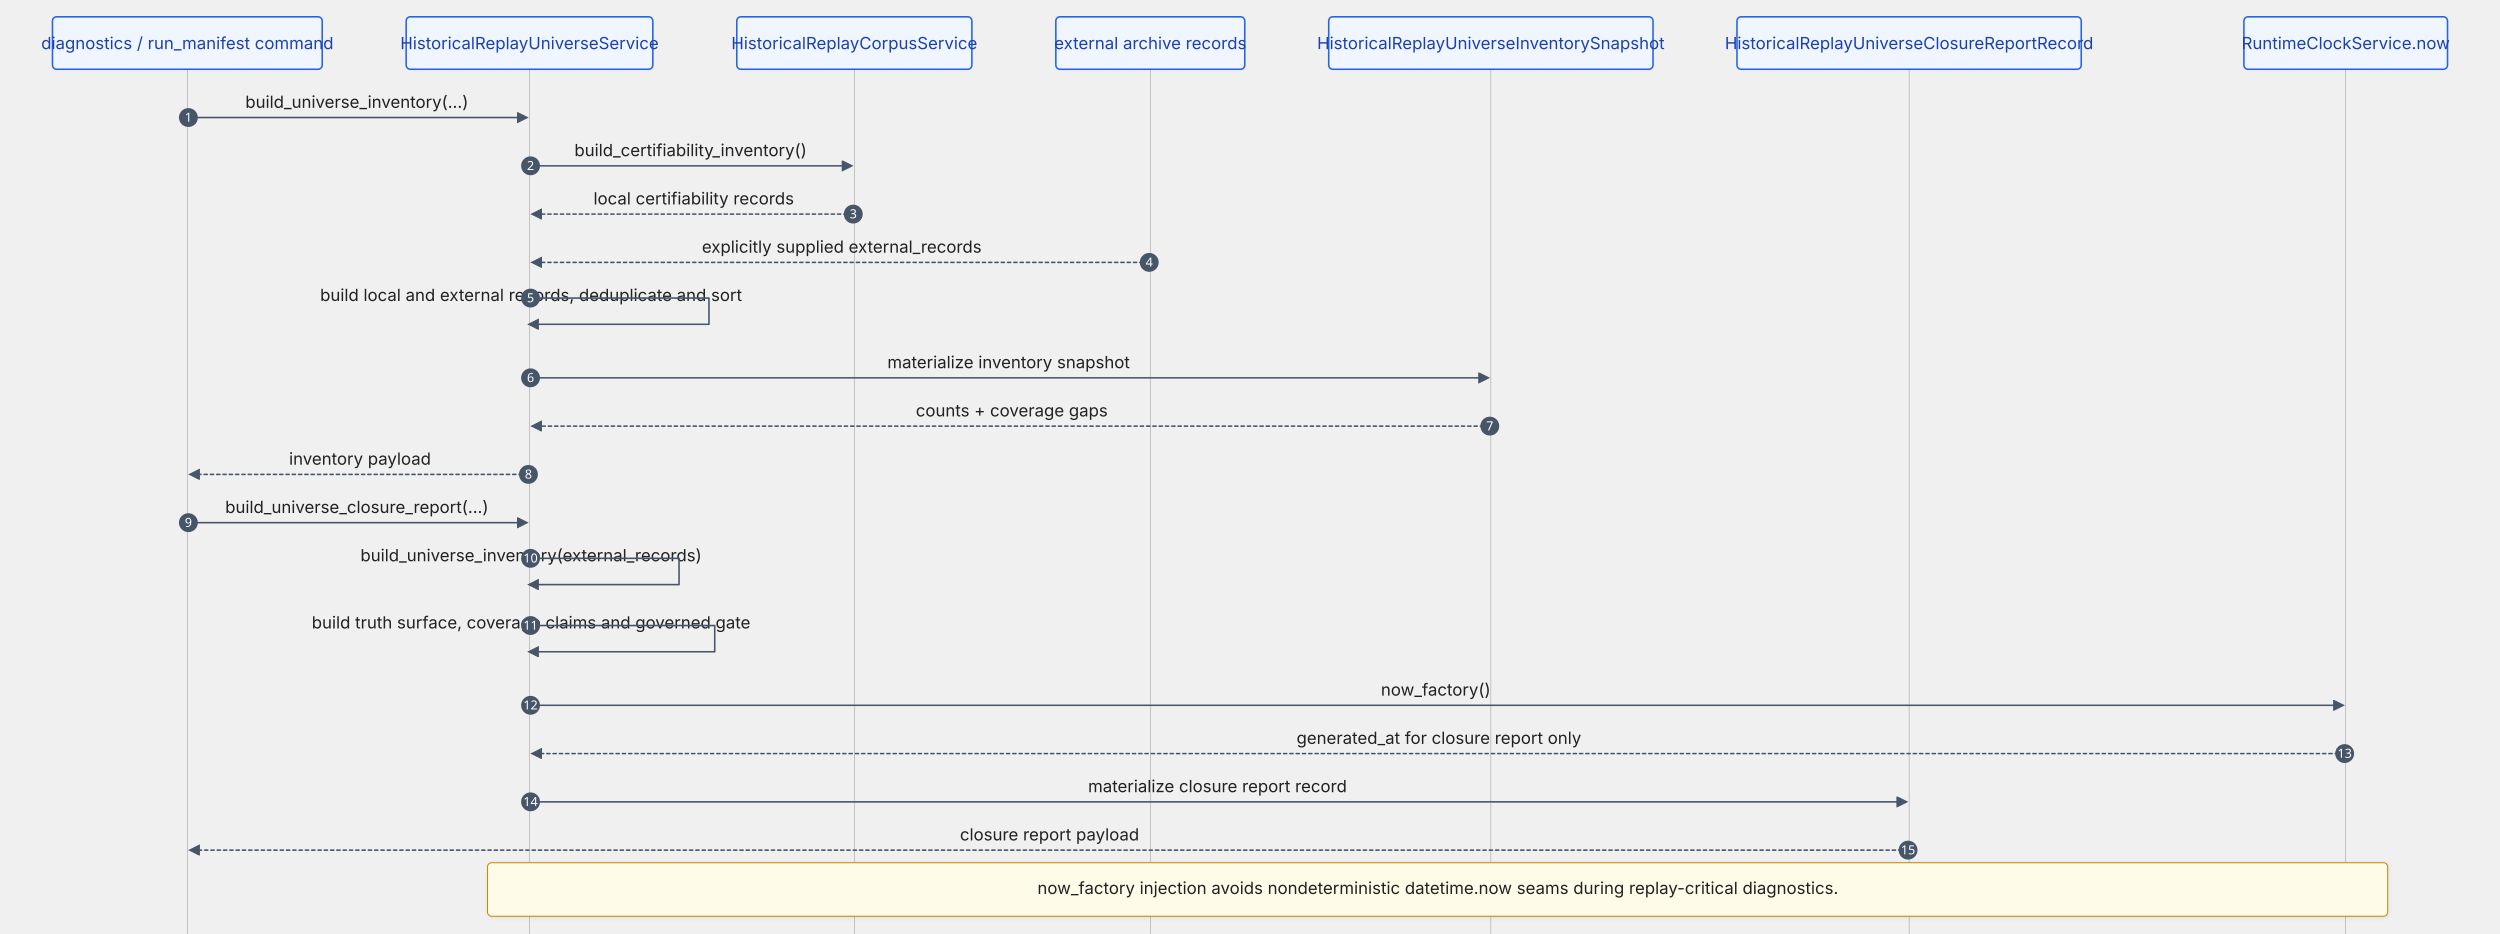
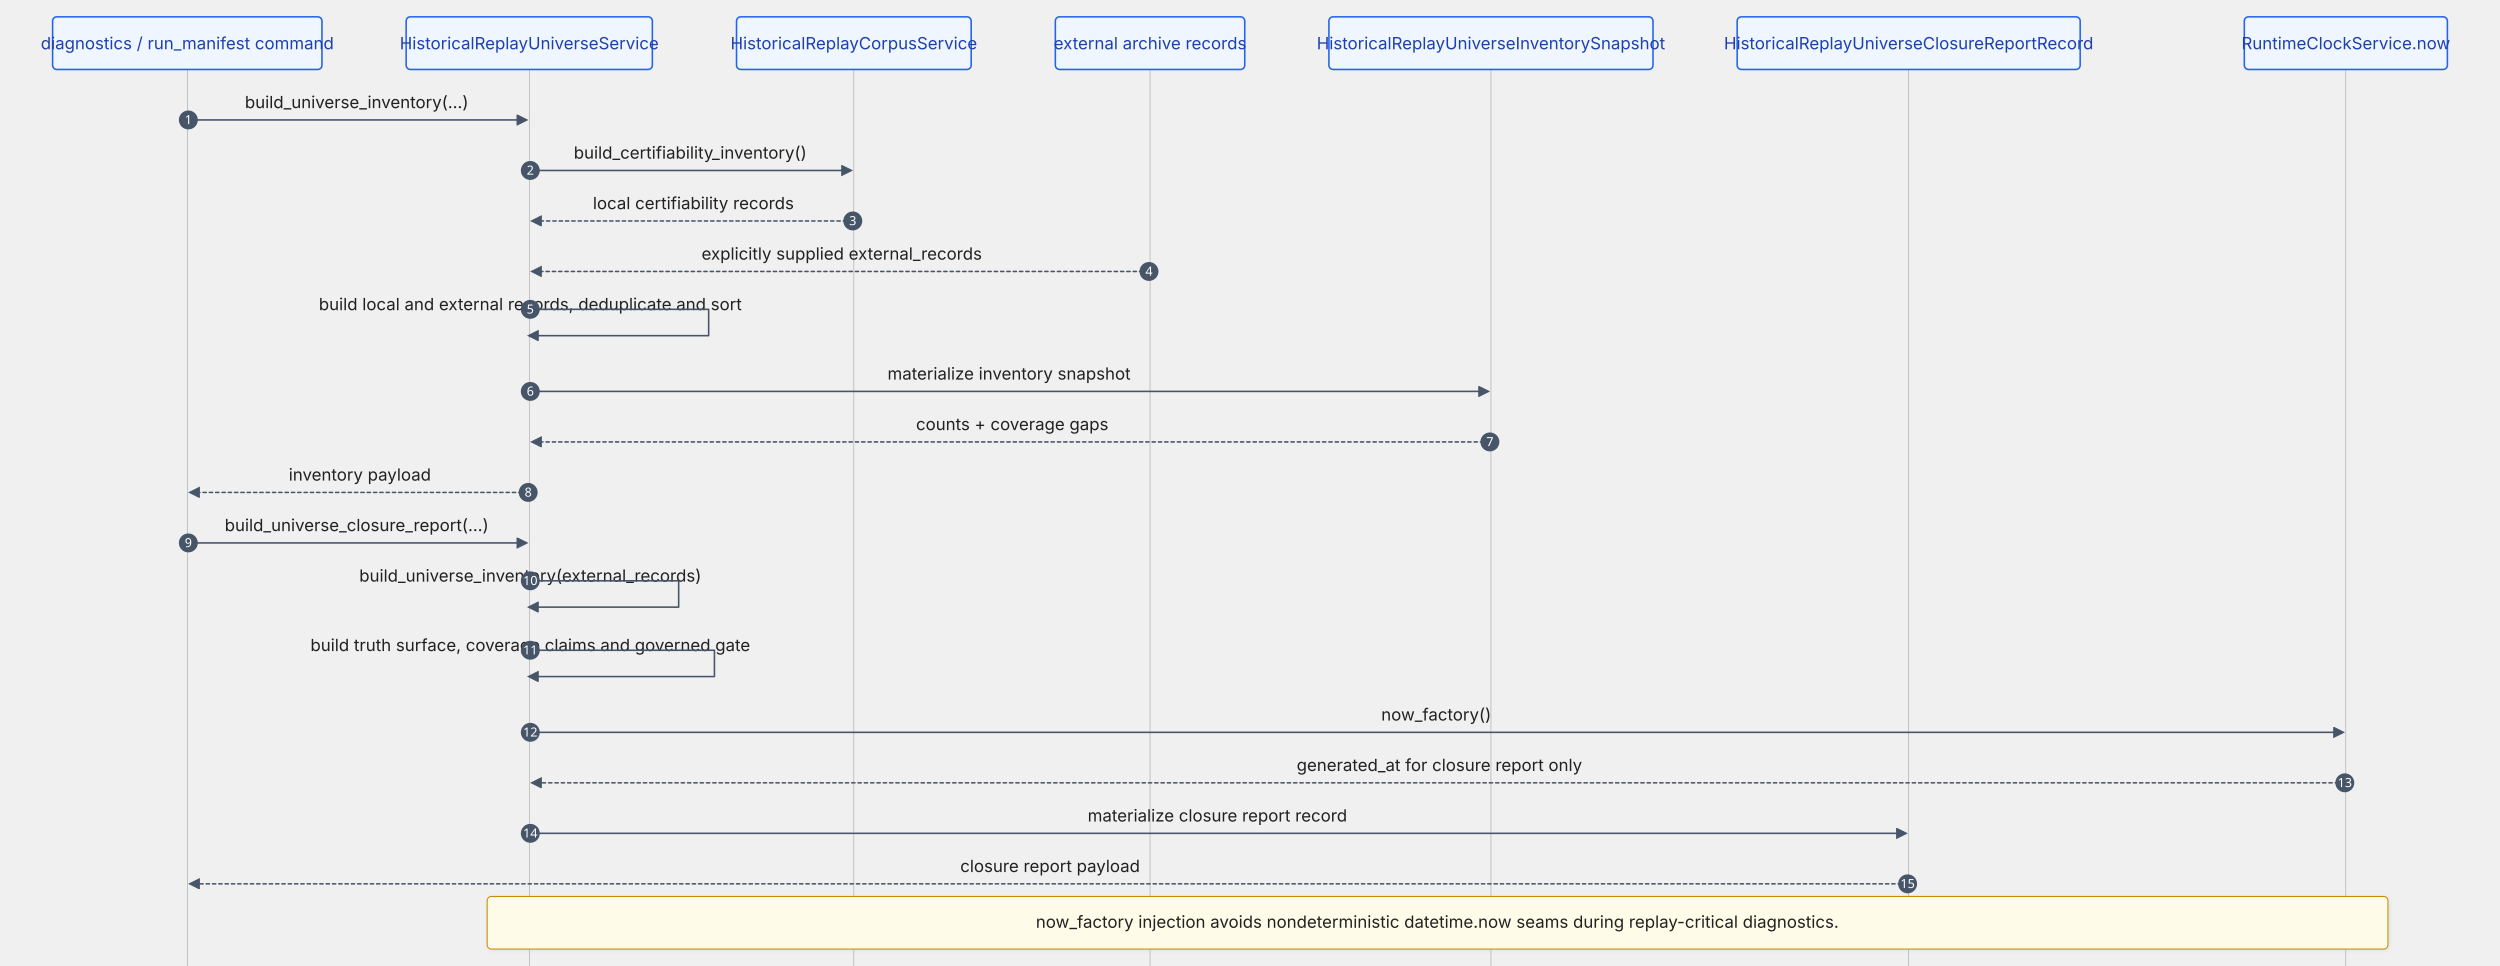
- <svg xmlns="http://www.w3.org/2000/svg" id="my-svg" width="100%" aria-roledescription="sequence" style="max-width:2382px;background-color:white" viewBox="-50 -16 2382 889">
-   <path id="actor6" stroke="#999" stroke-width=".5" d="M2185 5v1995" class="200" />
+ <svg xmlns="http://www.w3.org/2000/svg" id="my-svg" width="100%" aria-roledescription="sequence" style="max-width:2376px;background-color:white" viewBox="-50 -16 2376 918">
+   <path id="actor6" stroke="#999" stroke-width=".5" d="M2179.5 5v1995" class="200" />
  <g id="root-6">
-     <rect width="194" height="50" x="2088" fill="#eaeaea" stroke="#666" class="actor" rx="3" ry="3" />
-     <text x="2185" y="25" alignment-baseline="central" class="actor" dominant-baseline="central" style="text-anchor:middle;font-size:16px;font-weight:400">
-       <tspan x="2185" dy="0">RuntimeClockService.now</tspan>
+     <rect width="193" height="50" x="2083" fill="#eaeaea" stroke="#666" class="actor" rx="3" ry="3" />
+     <text x="2179.5" y="25" alignment-baseline="central" class="actor" dominant-baseline="central" style="text-anchor:middle;font-size:16px;font-weight:400">
+       <tspan x="2179.5" dy="0">RuntimeClockService.now</tspan>
    </text>
  </g>
-   <path id="actor5" stroke="#999" stroke-width=".5" d="M1769 5v1995" class="200" />
+   <path id="actor5" stroke="#999" stroke-width=".5" d="M1764 5v1995" class="200" />
  <g id="root-5">
-     <rect width="328" height="50" x="1605" fill="#eaeaea" stroke="#666" class="actor" rx="3" ry="3" />
-     <text x="1769" y="25" alignment-baseline="central" class="actor" dominant-baseline="central" style="text-anchor:middle;font-size:16px;font-weight:400">
-       <tspan x="1769" dy="0">HistoricalReplayUniverseClosureReportRecord</tspan>
+     <rect width="326" height="50" x="1601" fill="#eaeaea" stroke="#666" class="actor" rx="3" ry="3" />
+     <text x="1764" y="25" alignment-baseline="central" class="actor" dominant-baseline="central" style="text-anchor:middle;font-size:16px;font-weight:400">
+       <tspan x="1764" dy="0">HistoricalReplayUniverseClosureReportRecord</tspan>
    </text>
  </g>
-   <path id="actor4" stroke="#999" stroke-width=".5" d="M1370.5 5v1995" class="200" />
+   <path id="actor4" stroke="#999" stroke-width=".5" d="M1367 5v1995" class="200" />
  <g id="root-4">
-     <rect width="309" height="50" x="1216" fill="#eaeaea" stroke="#666" class="actor" rx="3" ry="3" />
-     <text x="1370.5" y="25" alignment-baseline="central" class="actor" dominant-baseline="central" style="text-anchor:middle;font-size:16px;font-weight:400">
-       <tspan x="1370.5" dy="0">HistoricalReplayUniverseInventorySnapshot</tspan>
+     <rect width="308" height="50" x="1213" fill="#eaeaea" stroke="#666" class="actor" rx="3" ry="3" />
+     <text x="1367" y="25" alignment-baseline="central" class="actor" dominant-baseline="central" style="text-anchor:middle;font-size:16px;font-weight:400">
+       <tspan x="1367" dy="0">HistoricalReplayUniverseInventorySnapshot</tspan>
    </text>
  </g>
-   <path id="actor3" stroke="#999" stroke-width=".5" d="M1046 5v1995" class="200" />
+   <path id="actor3" stroke="#999" stroke-width=".5" d="M1043 5v1995" class="200" />
  <g id="root-3">
-     <rect width="180" height="50" x="956" fill="#eaeaea" stroke="#666" class="actor" rx="3" ry="3" />
-     <text x="1046" y="25" alignment-baseline="central" class="actor" dominant-baseline="central" style="text-anchor:middle;font-size:16px;font-weight:400">
-       <tspan x="1046" dy="0">external archive records</tspan>
+     <rect width="180" height="50" x="953" fill="#eaeaea" stroke="#666" class="actor" rx="3" ry="3" />
+     <text x="1043" y="25" alignment-baseline="central" class="actor" dominant-baseline="central" style="text-anchor:middle;font-size:16px;font-weight:400">
+       <tspan x="1043" dy="0">external archive records</tspan>
    </text>
  </g>
-   <path id="actor2" stroke="#999" stroke-width=".5" d="M764 5v1995" class="200" />
+   <path id="actor2" stroke="#999" stroke-width=".5" d="M761.5 5v1995" class="200" />
  <g id="root-2">
-     <rect width="224" height="50" x="652" fill="#eaeaea" stroke="#666" class="actor" rx="3" ry="3" />
-     <text x="764" y="25" alignment-baseline="central" class="actor" dominant-baseline="central" style="text-anchor:middle;font-size:16px;font-weight:400">
-       <tspan x="764" dy="0">HistoricalReplayCorpusService</tspan>
+     <rect width="223" height="50" x="650" fill="#eaeaea" stroke="#666" class="actor" rx="3" ry="3" />
+     <text x="761.5" y="25" alignment-baseline="central" class="actor" dominant-baseline="central" style="text-anchor:middle;font-size:16px;font-weight:400">
+       <tspan x="761.5" dy="0">HistoricalReplayCorpusService</tspan>
    </text>
  </g>
-   <path id="actor1" stroke="#999" stroke-width=".5" d="M454.5 5v1995" class="200" />
+   <path id="actor1" stroke="#999" stroke-width=".5" d="M453 5v1995" class="200" />
  <g id="root-1">
-     <rect width="235" height="50" x="337" fill="#eaeaea" stroke="#666" class="actor" rx="3" ry="3" />
-     <text x="454.5" y="25" alignment-baseline="central" class="actor" dominant-baseline="central" style="text-anchor:middle;font-size:16px;font-weight:400">
-       <tspan x="454.5" dy="0">HistoricalReplayUniverseService</tspan>
+     <rect width="234" height="50" x="336" fill="#eaeaea" stroke="#666" class="actor" rx="3" ry="3" />
+     <text x="453" y="25" alignment-baseline="central" class="actor" dominant-baseline="central" style="text-anchor:middle;font-size:16px;font-weight:400">
+       <tspan x="453" dy="0">HistoricalReplayUniverseService</tspan>
    </text>
  </g>
-   <path id="actor0" stroke="#999" stroke-width=".5" d="M128.5 5v1995" class="200" />
+   <path id="actor0" stroke="#999" stroke-width=".5" d="M128 5v1995" class="200" />
  <g id="root-0">
-     <rect width="257" height="50" fill="#eaeaea" stroke="#666" class="actor" rx="3" ry="3" />
-     <text x="128.5" y="25" alignment-baseline="central" class="actor" dominant-baseline="central" style="text-anchor:middle;font-size:16px;font-weight:400">
-       <tspan x="128.5" dy="0">diagnostics / run_manifest command</tspan>
+     <rect width="256" height="50" fill="#eaeaea" stroke="#666" class="actor" rx="3" ry="3" />
+     <text x="128" y="25" alignment-baseline="central" class="actor" dominant-baseline="central" style="text-anchor:middle;font-size:16px;font-weight:400">
+       <tspan x="128" dy="0">diagnostics / run_manifest command</tspan>
    </text>
  </g>
  <style>#my-svg{font-size:16px;fill:#212121;}#my-svg .error-icon{fill:#552222;}#my-svg .error-text{fill:#552222;stroke:#552222;}#my-svg .edge-thickness-normal{stroke-width:2px;}#my-svg .edge-thickness-thick{stroke-width:3.5px;}#my-svg .edge-pattern-solid{stroke-dasharray:0;}#my-svg .edge-pattern-dashed{stroke-dasharray:3;}#my-svg .edge-pattern-dotted{stroke-dasharray:2;}#my-svg .marker{fill:#475569;stroke:#475569;}#my-svg .marker.cross{stroke:#475569;}#my-svg svg{font-size:16px;}#my-svg .actor{stroke:#2563eb;fill:#eff6ff;}#my-svg text.actor&gt;tspan{fill:#1e40af;stroke:none;}#my-svg .actor-line{stroke:#475569;}#my-svg .messageLine0{stroke-width:1.5;stroke-dasharray:none;stroke:#475569;}#my-svg .messageLine1{stroke-width:1.5;stroke-dasharray:2,2;stroke:#475569;}#my-svg #arrowhead path{fill:#475569;stroke:#475569;}#my-svg .sequenceNumber{fill:#ffffff;}#my-svg #sequencenumber{fill:#475569;}#my-svg #crosshead path{fill:#475569;stroke:#475569;}#my-svg .messageText{fill:#212121;stroke:none;}#my-svg .labelBox{stroke:#2563eb;fill:#eff6ff;}#my-svg .labelText,#my-svg .labelText&gt;tspan{fill:#1e40af;stroke:none;}#my-svg .loopText,#my-svg .loopText&gt;tspan{fill:#475569;stroke:none;}#my-svg .loopLine{stroke-width:2px;stroke-dasharray:2,2;stroke:#2563eb;fill:#2563eb;}#my-svg .note{stroke:#ca8a04;fill:#fefce8;}#my-svg .noteText,#my-svg .noteText&gt;tspan{fill:#212121;stroke:none;}#my-svg .activation0{fill:#dbeafe;stroke:#2563eb;}#my-svg .activation1{fill:#dbeafe;stroke:#2563eb;}#my-svg .activation2{fill:#dbeafe;stroke:#2563eb;}#my-svg .actorPopupMenu{position:absolute;}#my-svg .actorPopupMenuPanel{position:absolute;fill:#eff6ff;box-shadow:0px 8px 16px 0px rgba(0,0,0,0.2);filter:drop-shadow(3px 5px 2px rgb(0 0 0 / 0.4));}#my-svg .actor-man line{stroke:#2563eb;fill:#eff6ff;}#my-svg .actor-man circle,#my-svg line{stroke:#2563eb;fill:#eff6ff;stroke-width:2px;}#my-svg :root{--mermaid-font-family:"trebuchet ms",verdana,arial,sans-serif;}/*
 * Пользовательские стили диаграмм BioETL (структурированная копия)
 * Источник: custom.css
 * Цель: сгруппировать правила по типам элементов и документировать назначение каждого CSS-параметра.
 */

/* =========================================================
 * 1) Глобальная типографика и базовое поведение текста
 * ========================================================= */
svg {
    /* Задаёт основной стек шрифтов для всего текста в SVG. */
    font-family: Inter, -apple-system, BlinkMacSystemFont, 'Segoe UI', Roboto,
    Oxygen, Ubuntu, sans-serif;
}



/* =========================================================
 * 2) Общая геометрия узлов (для нескольких типов диаграмм)
 * ========================================================= */
.node rect,
.node circle,
.node ellipse,
.node polygon,
.node path {
    /* Единая толщина контура для фигур узлов. */
    stroke-width: 1.5px !important;
    /* Скругляет углы по горизонтали для более мягкого вида. */
    rx: 8;
    /* Скругляет углы по вертикали в паре с rx. */
    ry: 8;
    /* Добавляет лёгкую тень и отделяет узлы от фона. */
    filter:  none; /*  drop-shadow(0px 1px 2px rgba(0, 0, 0, 0.05));*/
}

/* =========================================================
 * 3) Контейнеры subgraph / cluster
 * ========================================================= */
.cluster rect,
.cluster path {
    /* Увеличивает радиус углов у контейнеров-групп. */
    rx: 10;
    /* Поддерживает симметрию скругления по вертикали. */
    ry: 10;
    /* Нейтральная заливка контейнера для снижения визуального шума. */
    fill: #f8fafc;
    /* Приглушённая обводка, чтобы границы были заметны, но не доминировали. */
    stroke: #94a3b8;
    /* Толщина границы контейнера в тон большинству узлов. */
    stroke-width: 1.5px;
    /* Убирает пунктир у рамок контейнеров. */
    stroke-dasharray: none;
    /* Делает фон контейнера полностью непрозрачным. */
    fill-opacity: 1;
    /* Отключает тень контейнера, чтобы акцент оставался на узлах. */
    filter: none;
}

.cluster text {
    /* Нормальный вес шрифта для заголовков групп. */
    font-weight: 400;
    /* Увеличенный размер заголовка относительно текста узлов. */
    font-size: 16px;
}

/* =========================================================
 * 4) Стили линий связей (edges/links)
 * ========================================================= */
.edgePath .path {
    /* Делает основные ребра более заметными в плотных графах. */
    stroke-width: 2.5px;
    /* Скругляет соединения сегментов линий. */
    stroke-linejoin: round;
    /* Скругляет окончания линий. */
    stroke-linecap: round;
}

.edgePath path,
.flowchart-link,
.relation,
.messageLine0,
.messageLine1,
.transition path {
    /* Унифицированные скруглённые соединения для всех типов линий. */
    stroke-linejoin: round;
    /* Унифицированные скруглённые окончания для всех типов линий. */
    stroke-linecap: round;
}

.transition path {
    /* Выравнивает толщину переходов state diagram с основными ребрами. */
    stroke-width: 2.5px;
}

/* =========================================================
 * 5) Подписи ребер и fallback-текст
 * ========================================================= */
.edgeLabel {
    /* Компактный размер шрифта для подписей на связях. */
    font-size: 12px;
    /* Плотная межстрочность для экономии места. */
    line-height: 1.1;
    /* Базовый непрозрачный фон под подписью. */
    background-color: #ffffff;
    /* Небольшие внутренние отступы вокруг текста. */
    padding: 1px 3px;
    /* Мягкое скругление фона подписи. */
    border-radius: 2px;
}

.edgeLabel span,
.edgeLabel p,
text.fo-fallback {
    /* Принудительный тёмный fill для контраста в SVG-рендерах. */
    fill: #111827 !important;
    /* Принудительный тёмный цвет для HTML-подписей. */
    color: #111827 !important;
    /* Полная непрозрачность текста. */
    opacity: 1 !important;
    /* Компактная межстрочность для многострочных подписей. */
    line-height: 1.1;
    /* Убирает стандартные внешние отступы HTML-параграфов. */
    margin: 0;
    /* Убирает стандартные внутренние отступы HTML-параграфов. */
    padding: 0;
}

.edgeLabel .labelBkg,
.labelBkg {
    /* Жёстко задаёт белый фон под текстом подписей. */
    background-color: #ffffff !important;
    /* Делает фон полностью непрозрачным во всех просмотрщиках. */
    opacity: 1 !important;
}

.edgeLabel rect {
    /* Переопределяет полупрозрачный фон по умолчанию у Mermaid. */
    opacity: 1 !important;
    /* Жёстко фиксирует белую заливку прямоугольника под подписью. */
    fill: #ffffff !important;
}

/* =========================================================
 * 6) Элементы sequence diagram
 * ========================================================= */
.actor {
    /* Толщина границы actor-блоков. */
    stroke-width: 1.5px;
    /* Скругление углов actor-блоков по горизонтали. */
    rx: 4;
    /* Скругление углов actor-блоков по вертикали. */
    ry: 4;
}

.messageLine0,
.messageLine1 {
    /* Толщина линий сообщений в sequence diagram. */
    stroke-width: 1.6px;
}

.messageText {
    /* Базовый размер текста сообщений. */
    font-size: 13px;
}

.activation0 {
    /* Более тонкая линия activation bar, чтобы не перегружать схему. */
    stroke-width: 1px;
}

.note {
    /* Скругление углов заметки по горизонтали. */
    rx: 4;
    /* Скругление углов заметки по вертикали. */
    ry: 4;
    /* Тонкая граница для вторичных блоков. */
    stroke-width: 1px;
    /* Лёгкая тень для визуального отделения заметок. */
    filter: drop-shadow(1px 1px 2px rgba(0, 0, 0, 0.06));
}

/* =========================================================
 * 7) Базовые элементы class diagram
 * ========================================================= */
g.classGroup rect {
    /* Скругление углов class box по горизонтали. */
    rx: 10;
    /* Скругление углов class box по вертикали. */
    ry: 10;
    /* Толщина границы class box. */
    stroke-width: 1.5px;
    /* Мягкая тень у class box без агрессивного контраста. */
    filter: drop-shadow(1px 1px 2px rgba(0, 0, 0, 0.06));
}

g.classGroup text {
    /* Базовый размер текста внутри class diagram. */
    font-size: 14px;
    padding: 10px 10px;
}

g.classGroup line {
    /* Толщина внутренних разделителей класса. */
    stroke-width: 1px;
}

.relation {
    /* Толщина связей между классами на уровне основных ребер. */
    stroke-width: 2.5px;
}

/* =========================================================
 * 8) Типографика HTML-лейблов class diagram
 * ========================================================= */
g.label-group .nodeLabel {
    /* Увеличенный размер названия класса для иерархии. */
    font-size: 16px !important;
    /* Полужирный акцент на имени класса. */
    font-weight: 200 !important;
    /* Лёгкое межбуквенное расстояние для читаемости заголовка. */
    letter-spacing: 0.01em;
}

g.annotation-group .nodeLabel {
    /* Уменьшенный размер для стереотипов/аннотаций. */
    font-size: 11px !important;
    /* Курсив для визуального отделения аннотаций. */
    font-style: italic !important;
    /* Небольшое ослабление контраста вторичного текста. */
    opacity: 0.8;
}

g.members-group .nodeLabel,
g.methods-group .nodeLabel {
    /* Компактный размер для атрибутов и методов. */
    font-size: 12px !important;
    /* Нормальный вес шрифта для плотного структурного текста. */
    font-weight: 400 !important;
}

/* =========================================================
 * 9) Помощники размеров foreignObject (class/flowchart)
 * ========================================================= */
g.members-group foreignObject,
g.methods-group foreignObject {
    /* Минимальная высота областей members/methods. */
    min-height: 40px;
}

.node foreignObject &gt; div,
g.classGroup foreignObject &gt; div {
    /* Стабилизирует вычисление размеров с учётом отступов/границ. */
    box-sizing: border-box;
}

.node.size-sm foreignObject &gt; div {
    /* Минимальная высота для малого размерного уровня узла. */
    min-height: 80px;
    /* Минимальная ширина для малого размерного уровня узла. */
    min-width: 180px;
}

.node.size-md foreignObject &gt; div {
    /* Минимальная высота для среднего размерного уровня узла. */
    min-height: 140px;
    /* Минимальная ширина для среднего размерного уровня узла. */
    min-width: 260px;
}

.node.size-lg foreignObject &gt; div {
    /* Минимальная высота для большого размерного уровня узла. */
    min-height: 200px;
    /* Минимальная ширина для большого размерного уровня узла. */
    min-width: 340px;
}

/* =========================================================
 * 10) Элементы state diagram
 * ========================================================= */
g.stateGroup rect {
    /* Скругление углов контейнеров состояний по горизонтали. */
    rx: 8;
    /* Скругление углов контейнеров состояний по вертикали. */
    ry: 8;
}

.statediagram-state rect {
    /* Скругление углов узлов состояния по горизонтали. */
    rx: 8;
    /* Скругление углов узлов состояния по вертикали. */
    ry: 8;
    /* Толщина границы узла состояния. */
    stroke-width: 1.5px;
    /* Лёгкая тень для визуального отделения state box. */
    filter: drop-shadow(1px 2px 3px rgba(0, 0, 0, 0.08));
}

/* =========================================================
 * 11) Элементы ER diagram
 * ========================================================= */
.er.entityBox {
    /* Толщина границы сущности ER-диаграммы. */
    stroke-width: 1.5px;
    /* Скругление углов сущности по горизонтали. */
    rx: 4;
    /* Скругление углов сущности по вертикали. */
    ry: 4;
    /* Лёгкая тень для отделения блоков сущностей. */
    filter: drop-shadow(1px 2px 3px rgba(0, 0, 0, 0.08));
}

/* =========================================================
 * 12) Узлы mindmap
 * ========================================================= */
.mindmap-node rect,
.mindmap-node circle {
    /* Толщина контура узлов mindmap. */
    stroke-width: 1.5px;
    /* Чуть более выраженная тень для плотных радиальных веток. */
    filter: drop-shadow(1px 2px 2px rgba(0, 0, 0, 0.1));
}

/* =========================================================
 * 13) Маркеры стрелок
 * ========================================================= */
marker path {
    /* Единый нейтральный цвет наконечников стрелок. */
    fill: #475569;
}

/* =========================================================
 * 14) Цветовая карта архитектурных слоёв (fallback-селекторы)
 * ========================================================= */
[id*="Domain"] &gt; rect,
[id*="Domain"] &gt; path {
    /* Цвет фона для доменного слоя. */
    fill: #f5f3ff !important;
    /* Цвет границы для доменного слоя. */
    stroke: #7c3aed !important;
}

.cluster[id*="Domain"] &gt; rect,
.cluster[id*="Domain"] &gt; path {
    fill: #ffffff !important;
}

[id*="Application"] &gt; rect,
[id*="Application"] &gt; path {
    /* Цвет фона для application-слоя. */
    fill: #f0fdf4 !important;
    /* Цвет границы для application-слоя. */
    stroke: #16a34a !important;
}

.cluster[id*="Application"] &gt; rect,
.cluster[id*="Application"] &gt; path {
    fill: #ffffff !important;
}

[id*="Infrastructure"] &gt; rect,
[id*="Infrastructure"] &gt; path {
    /* Цвет фона для infrastructure-слоя. */
    fill: #fff1f2 !important;
    /* Цвет границы для infrastructure-слоя. */
    stroke: #dc2626 !important;
}

.cluster[id*="Infrastructure"] &gt; rect,
.cluster[id*="Infrastructure"] &gt; path {
    fill: #ffffff !important;
}

[id*="Composition"] &gt; rect,
[id*="Composition"] &gt; path {
    /* Цвет фона для composition-слоя. */
    fill: #fff7ed !important;
    /* Цвет границы для composition-слоя. */
    stroke: #f59e0b !important;
}

.cluster[id*="Composition"] &gt; rect,
.cluster[id*="Composition"] &gt; path {
    fill: #ffffff !important;
}

[id*="Interfaces"] &gt; rect,
[id*="Interfaces"] &gt; path {
    /* Цвет фона для слоя интерфейсов. */
    fill: #eff6ff !important;
    /* Цвет границы для слоя интерфейсов. */
    stroke: #2563eb !important;
}

.cluster[id*="Interfaces"] &gt; rect,
.cluster[id*="Interfaces"] &gt; path {
    fill: #ffffff !important;
}

[id*="External"] &gt; rect,
[id*="External"] &gt; path {
    /* Цвет фона для внешних систем. */
    fill: #f1f5f9 !important;
    /* Цвет границы для внешних систем. */
    stroke: #64748b !important;
}

.cluster[id*="External"] &gt; rect,
.cluster[id*="External"] &gt; path {
    fill: #ffffff !important;
}

/* Белая подложка под подписи всех архитектурных/medallion слоёв */
g.cluster[id*="Domain"] .cluster-label foreignObject &gt; div,
g.cluster[id*="Application"] .cluster-label foreignObject &gt; div,
g.cluster[id*="Infrastructure"] .cluster-label foreignObject &gt; div,
g.cluster[id*="Composition"] .cluster-label foreignObject &gt; div,
g.cluster[id*="Interfaces"] .cluster-label foreignObject &gt; div,
g.cluster[id*="External"] .cluster-label foreignObject &gt; div,
g.cluster[id*="Bronze"] .cluster-label foreignObject &gt; div,
g.cluster[id*="Silver"] .cluster-label foreignObject &gt; div,
g.cluster[id*="Gold"] .cluster-label foreignObject &gt; div,
g.cluster[id*="Quarantine"] .cluster-label foreignObject &gt; div {
    background: #ffffff !important;
    padding: 0 6px !important;
    border-radius: 4px;
}

/* Fallback для рендеров без foreignObject: не рисуем толстую обводку */
g.cluster[id*="Domain"] .cluster-label text.fo-fallback,
g.cluster[id*="Application"] .cluster-label text.fo-fallback,
g.cluster[id*="Infrastructure"] .cluster-label text.fo-fallback,
g.cluster[id*="Composition"] .cluster-label text.fo-fallback,
g.cluster[id*="Interfaces"] .cluster-label text.fo-fallback,
g.cluster[id*="External"] .cluster-label text.fo-fallback,
g.cluster[id*="Bronze"] .cluster-label text.fo-fallback,
g.cluster[id*="Silver"] .cluster-label text.fo-fallback,
g.cluster[id*="Gold"] .cluster-label text.fo-fallback,
g.cluster[id*="Quarantine"] .cluster-label text.fo-fallback {
    fill: #111827 !important;
    stroke: none !important;
}

/* =========================================================
 * 15) Цветовая карта слоёв Medallion
 * ========================================================= */
[id*="Bronze"] &gt; rect,
[id*="Bronze"] &gt; path {
    /* Цвет фона Bronze-слоя. */
    fill: #fff7ed !important;
    /* Цвет границы Bronze-слоя. */
    stroke: #f59e0b !important;
}

[id*="Silver"] &gt; rect,
[id*="Silver"] &gt; path {
    /* Цвет фона Silver-слоя. */
    fill: #f8fafc !important;
    /* Цвет границы Silver-слоя. */
    stroke: #475569 !important;
}

[id*="Gold"] &gt; rect,
[id*="Gold"] &gt; path {
    /* Цвет фона Gold-слоя. */
    fill: #fefce8 !important;
    /* Цвет границы Gold-слоя. */
    stroke: #ca8a04 !important;
}

[id*="Quarantine"] &gt; rect,
[id*="Quarantine"] &gt; path {
    /* Цвет фона для карантинных/проблемных потоков данных. */
    fill: #ffe4e6 !important;
    /* Цвет границы для карантинных/проблемных потоков данных. */
    stroke: #e11d48 !important;
}
/* Нормализует вес текста в узлах и заголовках слоёв (без полужирного акцента). */
.node .label text,
.node .label tspan,
.node .label .nodeLabel,
text.fo-fallback {
    stroke: none !important;
    stroke-width: 0 !important;
    fill: #111827 !important;
    font-weight: 400 !important;
}
/* Single text layer (fallback-only) */
text.fo-fallback {
    display: inline !important;
}

foreignObject {
    display: none !important;
}/* bioetl-inject */#my-svg .edgeLabel rect{opacity:1!important;fill:#ffffff!important}#my-svg .labelBkg{background-color:#ffffff!important;opacity:1!important}#my-svg .edgeLabel .labelBkg{background-color:#ffffff!important;opacity:1!important}#my-svg .edgeLabel{font-size:12px;line-height:1.1;padding:1px 3px}#my-svg .edgeLabel span{color:#111827!important;fill:#111827!important;opacity:1!important;line-height:1.1;margin:0;padding:0}#my-svg .edgeLabel p{color:#111827!important;fill:#111827!important;opacity:1!important;line-height:1.1;margin:0;padding:0}#my-svg text.fo-fallback{color:#111827!important;fill:#111827!important;opacity:1!important}</style>
  <defs>
    <symbol id="computer">
      <path d="M1 1v6.5h10V1zm9 5.5H2V2h8zm-5.114 3 .233-.5h1.762l.234.5zM12 11H0l1-3h1.052l-.665 2h9.225l-.648-2H11zM9.5 6h-7V2.5h7z" />
    </symbol>
  </defs>
  <defs>
    <symbol id="database" fill-rule="evenodd" clip-rule="evenodd">
      <path d="m6.129 0 .128.003.128.002.126.004.126.005.124.006.124.008.123.008.12.009.121.01.12.012.118.012.116.013.116.014.114.016.113.016.111.017.11.018.109.019.106.02.106.02.104.021.102.023.101.023.099.024.097.025.095.026L9.18.4l.091.027.09.028.088.029.086.029.084.03.081.03.08.032.078.032.075.033.037.017.036.016.036.017.035.017.034.018.034.017.034.018.033.017.032.018.032.018.031.018.03.018.03.019.029.018.029.019.027.018.028.02.026.019.026.019.026.019.025.02.024.019.023.02.023.02.022.02.021.02.021.02.02.02.02.02.018.021.018.02.017.021.016.021.016.021.015.021.015.021.013.021.013.021.012.022.012.021.01.022.01.022.01.022.008.021.007.022.007.022.006.022.006.023.004.022.004.022.003.023.002.022v.023L11 1.75v8.523l-.001.022-.002.023-.003.022-.004.023-.004.022-.006.022-.006.022-.006.022-.008.022-.009.022-.009.022-.01.021-.01.022-.012.021-.012.022-.013.021-.013.021-.015.021-.015.021-.016.021-.016.021-.017.02-.018.021-.019.02-.019.021-.02.02-.02.02-.022.02-.022.02-.023.02-.023.02-.024.02-.025.019-.026.02-.026.019-.026.019-.028.019-.027.019-.029.018-.029.019-.03.018-.03.018-.031.018-.032.018-.032.018-.033.018-.034.017-.034.018-.034.017-.035.017-.036.017-.036.017-.037.016-.075.033-.078.032-.08.032-.081.03-.084.03-.086.03-.088.028-.09.028-.091.027-.094.027-.095.025-.097.025-.099.024-.1.023-.103.023-.104.021-.106.02-.107.02-.108.02-.11.018-.111.017-.113.016-.114.015-.116.014-.116.014-.118.012-.12.011-.12.01-.121.01-.123.008-.124.007-.124.006-.126.005-.126.004-.128.003-.128.002h-.258l-.128-.002-.127-.003-.127-.004-.125-.005-.125-.006-.123-.007-.123-.008-.121-.01-.121-.01-.119-.011-.118-.012-.117-.014-.115-.014-.114-.015-.113-.016-.112-.017-.11-.018-.108-.02-.107-.02-.106-.02-.104-.021-.102-.023-.1-.023-.1-.024-.097-.025-.095-.025-.094-.027-.092-.027-.089-.028-.088-.028-.086-.03-.084-.03-.082-.03-.079-.032-.078-.032-.075-.033-.037-.016-.036-.017-.036-.017-.035-.017-.035-.017-.034-.018-.033-.017-.033-.018-.032-.018-.032-.018-.03-.018-.031-.018-.03-.018-.029-.019-.029-.018-.028-.02-.027-.018-.027-.02-.026-.018-.025-.02-.025-.02-.024-.019-.023-.02-.023-.02-.022-.02-.021-.02-.021-.02-.02-.02-.02-.02-.018-.021-.018-.02-.017-.021-.016-.021-.016-.021-.015-.021-.015-.021-.013-.021-.013-.021-.012-.022-.012-.021-.01-.022-.01-.021-.01-.022-.008-.022-.007-.022-.007-.022-.006-.022-.005-.022-.005-.022-.003-.023-.003-.022-.002-.023L1 10.273 1 10.25V1.728l.002-.023.002-.022.003-.023.003-.022.005-.022.005-.023.006-.022.007-.022.007-.022.009-.021.009-.022.01-.022.01-.021.012-.022.012-.022.013-.021.013-.021.015-.021.015-.021.016-.021.016-.021.017-.02.018-.021.018-.02.02-.021.02-.02.02-.02.022-.02.022-.02.023-.02.023-.02.024-.02.025-.019.025-.02.026-.019.027-.019.027-.019.028-.019.029-.018.029-.019.03-.018.03-.018.031-.018.032-.018.032-.018.033-.018.033-.017.034-.017.035-.018.035-.017.036-.017.036-.016.037-.017.075-.033.078-.032.08-.031.081-.031.084-.03.086-.03.088-.028.09-.028L2.82.4l.094-.026.095-.026.098-.025.098-.024.101-.023.102-.023.104-.021.106-.02.107-.02.108-.02.11-.017.112-.017.113-.016.114-.016.115-.014.117-.013.118-.012.119-.012.12-.01.122-.01.123-.007.123-.008.125-.006.125-.005.127-.004.127-.002L5.871 0 6 0zM1.5 10.25v.015l.002.011.002.011.003.01.003.012.003.01.005.012.004.011.006.011.006.012.006.011.008.012.008.012.008.011.01.012.009.012.01.012.011.013.012.012.012.013.026.024.028.025.03.025.033.026.035.025.038.026.04.026.041.026.044.026.046.026.049.026.051.025.053.026.055.026.057.026.059.025.062.026.063.025.066.025.067.025.07.024.072.024.073.024.076.023.078.024.08.022.081.023.084.021.085.022.088.02.089.021.092.02.093.019.095.018.097.018.099.017.1.017.103.015.104.015.106.015.108.013.11.013.11.012.114.01.115.01.116.01.118.007.12.008.122.006.123.005.124.004.127.002.128.002L6 11.5h.13l.129-.003.127-.002.125-.004.123-.006.122-.006.12-.007.119-.008.117-.009.115-.01.113-.01.112-.013.11-.013.108-.013.106-.014.105-.016.103-.015.1-.017.1-.017.097-.018.095-.019.094-.019.091-.02.09-.02.087-.021.086-.022.084-.022.082-.022.08-.023.077-.023.076-.024.074-.024.072-.024.069-.025.068-.025.066-.025.063-.025.061-.025.059-.026.057-.026.055-.026.053-.026.05-.026.049-.025.046-.027.044-.026.041-.025.04-.026.037-.026.035-.026.032-.025.03-.026.028-.025.026-.025.011-.012.012-.012.01-.012.01-.012.01-.012.009-.012.008-.012.008-.012.007-.012.006-.011.006-.012.005-.011.005-.011.004-.011.003-.011.003-.011.002-.011.002-.011v-.01l.001-.011V8.187l-.038.027-.04.027-.042.027-.042.026-.044.026-.045.026-.046.026-.048.025-.048.025-.05.024-.051.025-.053.024-.053.023-.054.024-.056.023-.057.022-.057.023-.06.022-.06.021-.06.021-.062.021-.063.02-.064.02-.065.02-.066.02-.067.019-.068.018-.069.019-.07.017-.07.018-.072.017-.072.016-.073.016-.074.016-.075.015-.076.015-.076.014-.077.014-.078.013-.08.013L8 9.028l-.08.012-.081.011-.082.011-.082.01-.083.01-.084.01-.084.009-.085.009-.085.008-.087.007-.086.007-.088.007-.087.006-.089.005-.089.005-.09.004-.089.004-.09.003-.091.003-.091.002-.092.001-.092.001h-.185l-.092-.001-.092-.001-.091-.002-.091-.003-.091-.003-.09-.004-.089-.004-.089-.005-.088-.005-.088-.006-.087-.007-.087-.007-.086-.007-.085-.008-.085-.009-.085-.009-.083-.01-.083-.01-.083-.01-.081-.011-.081-.011L4 9.028l-.08-.013-.078-.013-.078-.013-.077-.014-.077-.014-.075-.015-.075-.015-.074-.016-.073-.016-.073-.016-.071-.017-.071-.018-.07-.017-.068-.019-.068-.018-.067-.02-.066-.018-.065-.02-.064-.02-.063-.021-.062-.021-.061-.021-.06-.022-.059-.021-.058-.023-.056-.022-.056-.023-.055-.024-.053-.023-.052-.024-.051-.025-.05-.024-.049-.025-.047-.025-.047-.026-.045-.026-.043-.026-.043-.026-.041-.027-.04-.027-.039-.027zm0-2.827v.016l.002.01.002.011.003.011.003.011.003.011.005.011.004.011.006.012.006.011.006.012.008.012.008.011.008.012.01.012.009.012.01.012.011.012.012.012.012.012.026.025.028.025.03.025.033.026.035.025.038.026.04.026.041.026.044.026.046.026.049.026.051.026.053.026.055.025.057.026.059.026.062.025.063.025.066.025.067.025.07.024.072.024.073.024.076.024.078.023.08.022.081.023.084.022.085.021.088.021.089.02.092.02.093.019.095.018.097.018.099.017.1.017.103.016.104.015.106.014.108.013.11.013.11.012.114.011.115.01.116.009.118.008.12.007.122.006.123.005.124.004.127.003.128.001.129.001h.13l.129-.002.127-.003.125-.004.123-.005.122-.006.12-.008.119-.008.117-.009.115-.01.113-.01.112-.013.11-.012.108-.014.106-.014.105-.015.103-.016.1-.017.1-.017.097-.018.095-.019.094-.019.091-.02.09-.02.087-.021.086-.022.084-.022.082-.022.08-.023.077-.023.076-.024.074-.024.072-.024.069-.025.068-.024.066-.025.063-.026.061-.025.059-.026.057-.026.055-.026.053-.026.05-.026.049-.026.046-.026.044-.026.041-.026.04-.026.037-.025.035-.026.032-.026.03-.025.028-.025.026-.025.011-.012.012-.012.01-.013.01-.012.01-.012.009-.012.008-.012.008-.011.007-.012.006-.012.006-.01.005-.012.005-.012.004-.01.003-.012.003-.01.002-.011.002-.011v-.01l.001-.011v-2.07l-.038.027-.04.027-.042.027-.042.026-.044.027-.045.025-.046.026-.048.025-.048.025-.05.025-.051.024-.053.024-.053.024-.054.023-.056.023-.057.023-.057.022-.06.022-.06.022-.06.021-.062.021-.063.02-.064.02-.065.02-.066.02-.067.018-.068.019-.069.018-.07.018-.07.017-.072.017-.072.016-.073.017-.074.015-.075.015-.076.015-.076.014-.077.014-.078.014-.08.013L8 6.194l-.08.012-.081.012-.082.011-.082.01-.083.01-.084.01-.084.009-.085.008-.085.008-.087.008-.086.007-.088.006-.087.006-.089.006-.089.004-.09.005-.089.003-.09.004-.091.002-.091.002-.092.002-.092.001h-.185l-.092-.001-.092-.002-.091-.002-.091-.002-.091-.004-.09-.003-.089-.005-.089-.004-.088-.006-.088-.006L4.92 6.3l-.087-.007-.086-.008-.085-.008-.085-.008-.085-.009-.083-.01-.083-.01-.083-.01-.081-.011-.081-.012L4 6.194l-.08-.012-.078-.013-.078-.014-.077-.014-.077-.014-.075-.015-.075-.015-.074-.015-.073-.017-.073-.016-.071-.017-.071-.017-.07-.018-.068-.018-.068-.019-.067-.019-.066-.019-.065-.02-.064-.02-.063-.02-.062-.021-.061-.022-.06-.021-.059-.022-.058-.022-.056-.023-.056-.023-.055-.023-.053-.023-.052-.025-.051-.024-.05-.025-.049-.025-.047-.025-.047-.026-.045-.025-.043-.027-.043-.026-.041-.027-.04-.027-.039-.027zm0-2.833v.016l.002.01.002.011.003.011.003.01.003.012.005.011.004.011.006.012.006.011.006.012.008.011.008.012.008.012.01.011.009.012.01.013.011.012.012.012.012.012.026.025.028.025.03.025.033.026.035.025.038.026.04.026.041.026.044.026.046.026.049.026.051.026.053.025.055.026.057.026.059.025.062.026.063.025.066.025.067.025.07.024.072.024.073.024.076.024.078.023.08.022.081.023.084.021.085.022.088.021.089.02.092.02.093.019.095.018.097.018.099.017.1.017.103.016.104.015.106.014.108.013.11.013.11.012.114.01.115.01.116.01.118.008.12.007.122.006.123.005.124.004.127.003.128.001L6 5.84h.13l.129-.002.127-.003.125-.004.123-.005.122-.007.12-.007.119-.008.117-.009.115-.01.113-.01.112-.013.11-.012.108-.014.106-.014.105-.015.103-.016.1-.017.1-.017.097-.018.095-.019.094-.019.091-.02.09-.02.087-.021.086-.022.084-.022.082-.022.08-.023.077-.023.076-.024.074-.024.072-.024.069-.025.068-.024.066-.026.063-.025.061-.025.059-.026.057-.026.055-.026.053-.026.05-.026.049-.026.046-.026.044-.026.041-.026.04-.026.037-.026.035-.025.032-.025.03-.026.028-.025.026-.025.011-.012.012-.013.01-.012.01-.012.01-.011.009-.012.008-.012.008-.012.007-.012.006-.011.006-.012.005-.011.005-.011.004-.011.003-.011.003-.011.002-.011.002-.011v-.01l.001-.011V2.514l-.038.027-.04.027-.042.026-.042.027-.044.026-.045.026-.046.025-.048.026-.048.025-.05.024-.051.024-.053.024-.053.024-.054.023-.056.023-.057.023-.057.022-.06.022-.06.022-.06.021-.062.021-.063.02-.064.02-.065.02-.066.02-.067.019-.068.018-.069.018-.07.018-.07.017-.072.017-.072.017-.073.016-.074.016-.075.015-.076.015-.076.014-.077.014-.078.013-.08.013L8 3.354l-.08.012-.081.012-.082.011-.082.01-.083.01-.084.01-.084.009-.085.009-.085.008-.087.007-.086.007-.088.007-.087.006-.089.005-.089.005-.09.004-.089.004-.09.002-.091.004-.091.002-.092.001h-.092L6 3.5h-.092l-.092-.001-.092-.001-.091-.003-.091-.002-.091-.003-.09-.004-.089-.004-.089-.006-.088-.004-.088-.006-.087-.007-.087-.007-.086-.007-.085-.008-.085-.009-.085-.009-.083-.01-.083-.01-.083-.01-.081-.011-.081-.012L4 3.354l-.08-.012-.078-.013-.078-.013-.077-.014-.077-.014-.075-.015-.075-.015-.074-.016-.073-.016-.073-.017-.071-.017-.071-.017-.07-.018-.068-.018-.068-.018-.067-.02-.066-.019-.065-.02-.064-.02-.063-.02L2.505 3l-.061-.021-.06-.022-.059-.022-.058-.022-.056-.023-.056-.023-.055-.023-.053-.024-.052-.024-.051-.024-.05-.025-.049-.024-.047-.026-.047-.025-.045-.026-.043-.026-.043-.027-.041-.026-.04-.027-.039-.027zM5.87.5l-.128.002-.127.003-.125.004-.124.005-.122.006-.12.007-.119.008-.116.01-.116.01-.113.011-.112.011-.11.013-.108.014-.106.014-.105.015-.102.016-.102.017-.099.017-.097.018-.095.019-.094.019-.091.02-.09.02L3.262.8l-.086.022-.084.021-.082.023-.08.023-.077.023-.076.024-.074.024-.072.024-.069.024-.068.025-.066.025-.063.026-.061.025-.059.026-.057.026-.055.026-.053.026-.05.026-.049.026-.046.026-.044.026-.041.026-.04.026-.037.025-.035.026-.032.026-.03.025-.028.025-.026.025-.011.012-.012.012-.01.012-.01.013-.01.012-.009.012-.008.011-.008.012-.007.012-.006.011-.006.012-.005.012-.005.01-.004.011-.003.012-.003.01-.002.011-.002.011v.01L1.5 1.75v.01l.001.011.002.01.002.011.003.011.003.011.004.011.005.011.005.012.006.011.006.012.007.011.008.012.008.012.01.012.009.012.01.012.01.012.012.012.011.013.026.025.028.025.03.025.032.025.035.026.037.026.04.026.041.026.044.026.046.026.048.026.051.026.053.026.055.026.057.026.059.025.061.026.063.025.066.025.068.025.07.025.071.024.074.024.076.024.077.023.08.023.082.022.084.022.086.021.087.021.09.021.091.02.094.019.095.019.097.018.1.017.1.016.103.016.105.016.106.014.108.013.11.013.112.012.113.011.116.01.116.01.119.007.12.007.122.006.124.006.125.004.127.002L5.87 3 6 3h.13l.129-.003.126-.002.125-.004.124-.006.122-.006.12-.007.119-.008.116-.009.116-.01.113-.011.112-.012.11-.013.108-.013.106-.014.105-.016.103-.016.1-.016.1-.017.097-.018.095-.019.094-.019.091-.02.09-.02.087-.022.086-.021.084-.022.082-.022.08-.023.077-.023.076-.024.074-.024.072-.024.069-.025.068-.025.066-.025.063-.025.061-.026.059-.025.057-.026.055-.026.053-.026.05-.026.049-.026.046-.026.044-.026.041-.026.04-.026.037-.026.035-.026.032-.025.03-.025.028-.025.026-.025.011-.013.012-.012.01-.012.01-.012.01-.012.009-.012.008-.012.008-.012.007-.011.006-.012.006-.011.005-.012.005-.01.004-.012.003-.011.003-.01.002-.012.002-.01v-.01l.001-.011v-.01l-.001-.011-.002-.01-.002-.012-.003-.01-.003-.011-.004-.011-.005-.011-.005-.012-.006-.011-.006-.012-.007-.011-.008-.013-.008-.011-.01-.012-.009-.012-.01-.013-.01-.012-.012-.012-.011-.012-.026-.025-.028-.025-.03-.025-.032-.025-.035-.026-.037-.026-.04-.026-.041-.026-.044-.026-.046-.026-.048-.026-.051-.026-.053-.026-.055-.026-.057-.026-.059-.026-.061-.025-.063-.026-.066-.025-.068-.025-.07-.024L9.298.96 9.223.936 9.147.912 9.07.889 8.99.866 8.907.843 8.824.822 8.738.8 8.651.78 8.56.758 8.47.739 8.376.72 8.281.701 8.182.683 8.086.666 7.983.649 7.882.633 7.776.618 7.67.604 7.562.59l-.11-.013L7.34.566 7.227.555l-.116-.01-.116-.01-.119-.008-.12-.007-.122-.006L6.51.51 6.385.505 6.259.502 6.13.5h-.26" />
    </symbol>
  </defs>
  <defs>
    <symbol id="clock">
      <path d="M6 1c2.757 0 5 2.243 5 5s-2.243 5-5 5-5-2.243-5-5 2.243-5 5-5m0-1a6 6 0 1 0 0 12A6 6 0 0 0 6 0m2.924 6.23c.101.018.101.166 0 .185-.953.181-3.022.556-3.273.556a.65.65 0 0 1-.65-.65c0-.256.384-2.724.562-3.723.017-.096.156-.09.172.007l.492 3.119z" />
    </symbol>
  </defs>
  <defs>
    <marker id="arrowhead" markerHeight="12" markerUnits="userSpaceOnUse" markerWidth="12" orient="auto" refX="7.9" refY="5">
      <path d="m0 0 10 5-10 5z" />
    </marker>
  </defs>
  <defs>
    <marker id="crosshead" markerHeight="8" markerWidth="15" orient="auto" refX="4" refY="4.5">
      <path fill="none" stroke="#000" stroke-width="1pt" d="m1 2 5 5m0-5L1 7" style="stroke-dasharray:0,0" />
    </marker>
  </defs>
  <defs>
    <marker id="filled-head" markerHeight="28" markerWidth="20" orient="auto" refX="15.5" refY="7">
      <path d="m18 7-9 6 5-6-5-6Z" />
    </marker>
  </defs>
  <defs>
    <marker id="sequencenumber" markerHeight="40" markerWidth="60" orient="auto" refX="15" refY="15">
      <circle cx="15" cy="15" r="6" />
    </marker>
  </defs>
-   <rect width="1810.5" height="51" x="414.5" y="806" fill="#EDF2AE" stroke="#666" class="note" rx="0" ry="0" />
-   <text x="1320" y="814" alignment-baseline="middle" class="noteText" dominant-baseline="middle" dy="1em" style="font-size:16px;font-weight:400" text-anchor="middle">
-     <tspan x="1320">now_factory injection avoids nondeterministic datetime.now seams during replay-critical diagnostics.</tspan>
+   <rect width="1806.5" height="50" x="413" y="836" fill="#edf2ae" stroke="#666" class="note" rx="0" ry="0" />
+   <text x="1316" y="844" alignment-baseline="middle" class="noteText" dominant-baseline="middle" dy="1em" style="font-size:16px;font-weight:400" text-anchor="middle">
+     <tspan x="1316">now_factory injection avoids nondeterministic datetime.now seams during replay-critical diagnostics.</tspan>
  </text>
-   <text x="290" y="65" alignment-baseline="middle" class="messageText" dominant-baseline="middle" dy="1em" style="font-size:16px;font-weight:400" text-anchor="middle">build_universe_inventory(...)</text>
-   <path stroke-width="2" marker-end="url(#arrowhead)" marker-start="url(#sequencenumber)" d="M129.5 96h321" class="messageLine0" style="fill:none" />
-   <text x="129.5" y="100" class="sequenceNumber" font-family="sans-serif" font-size="12" text-anchor="middle">1</text>
-   <text x="608" y="111" alignment-baseline="middle" class="messageText" dominant-baseline="middle" dy="1em" style="font-size:16px;font-weight:400" text-anchor="middle">build_certifiability_inventory()</text>
-   <path stroke-width="2" marker-end="url(#arrowhead)" marker-start="url(#sequencenumber)" d="M455.5 142H760" class="messageLine0" style="fill:none" />
-   <text x="455.5" y="146" class="sequenceNumber" font-family="sans-serif" font-size="12" text-anchor="middle">2</text>
-   <text x="611" y="157" alignment-baseline="middle" class="messageText" dominant-baseline="middle" dy="1em" style="font-size:16px;font-weight:400" text-anchor="middle">local certifiability records</text>
-   <path stroke-width="2" marker-end="url(#arrowhead)" marker-start="url(#sequencenumber)" d="M763 188H458.5" class="messageLine1" style="stroke-dasharray:3,3;fill:none" />
-   <text x="763" y="192" class="sequenceNumber" font-family="sans-serif" font-size="12" text-anchor="middle">3</text>
-   <text x="752" y="203" alignment-baseline="middle" class="messageText" dominant-baseline="middle" dy="1em" style="font-size:16px;font-weight:400" text-anchor="middle">explicitly supplied external_records</text>
-   <path stroke-width="2" marker-end="url(#arrowhead)" marker-start="url(#sequencenumber)" d="M1045 234H458.5" class="messageLine1" style="stroke-dasharray:3,3;fill:none" />
-   <text x="1045" y="238" class="sequenceNumber" font-family="sans-serif" font-size="12" text-anchor="middle">4</text>
-   <text x="456" y="249" alignment-baseline="middle" class="messageText" dominant-baseline="middle" dy="1em" style="font-size:16px;font-weight:400" text-anchor="middle">build local and external records, deduplicate and sort</text>
-   <path stroke-width="2" marker-end="url(#arrowhead)" marker-start="url(#sequencenumber)" d="M455.5 268h170v25h-170" class="messageLine0" style="fill:none" />
-   <text x="455.5" y="272" class="sequenceNumber" font-family="sans-serif" font-size="12" text-anchor="middle">5</text>
-   <text x="911" y="313" alignment-baseline="middle" class="messageText" dominant-baseline="middle" dy="1em" style="font-size:16px;font-weight:400" text-anchor="middle">materialize inventory snapshot</text>
-   <path stroke-width="2" marker-end="url(#arrowhead)" marker-start="url(#sequencenumber)" d="M455.5 344h911" class="messageLine0" style="fill:none" />
-   <text x="455.5" y="348" class="sequenceNumber" font-family="sans-serif" font-size="12" text-anchor="middle">6</text>
-   <text x="914" y="359" alignment-baseline="middle" class="messageText" dominant-baseline="middle" dy="1em" style="font-size:16px;font-weight:400" text-anchor="middle">counts + coverage gaps</text>
-   <path stroke-width="2" marker-end="url(#arrowhead)" marker-start="url(#sequencenumber)" d="M1369.5 390h-911" class="messageLine1" style="stroke-dasharray:3,3;fill:none" />
-   <text x="1369.5" y="394" class="sequenceNumber" font-family="sans-serif" font-size="12" text-anchor="middle">7</text>
-   <text x="293" y="405" alignment-baseline="middle" class="messageText" dominant-baseline="middle" dy="1em" style="font-size:16px;font-weight:400" text-anchor="middle">inventory payload</text>
-   <path stroke-width="2" marker-end="url(#arrowhead)" marker-start="url(#sequencenumber)" d="M453.5 436h-321" class="messageLine1" style="stroke-dasharray:3,3;fill:none" />
-   <text x="453.5" y="440" class="sequenceNumber" font-family="sans-serif" font-size="12" text-anchor="middle">8</text>
-   <text x="290" y="451" alignment-baseline="middle" class="messageText" dominant-baseline="middle" dy="1em" style="font-size:16px;font-weight:400" text-anchor="middle">build_universe_closure_report(...)</text>
-   <path stroke-width="2" marker-end="url(#arrowhead)" marker-start="url(#sequencenumber)" d="M129.5 482h321" class="messageLine0" style="fill:none" />
-   <text x="129.5" y="486" class="sequenceNumber" font-family="sans-serif" font-size="12" text-anchor="middle">9</text>
-   <text x="456" y="497" alignment-baseline="middle" class="messageText" dominant-baseline="middle" dy="1em" style="font-size:16px;font-weight:400" text-anchor="middle">build_universe_inventory(external_records)</text>
-   <path stroke-width="2" marker-end="url(#arrowhead)" marker-start="url(#sequencenumber)" d="M455.5 516H597v25H455.5" class="messageLine0" style="fill:none" />
-   <text x="455.5" y="520" class="sequenceNumber" font-family="sans-serif" font-size="12" text-anchor="middle">10</text>
-   <text x="456" y="561" alignment-baseline="middle" class="messageText" dominant-baseline="middle" dy="1em" style="font-size:16px;font-weight:400" text-anchor="middle">build truth surface, coverage claims and governed gate</text>
-   <path stroke-width="2" marker-end="url(#arrowhead)" marker-start="url(#sequencenumber)" d="M455.5 580H631v25H455.5" class="messageLine0" style="fill:none" />
-   <text x="455.5" y="584" class="sequenceNumber" font-family="sans-serif" font-size="12" text-anchor="middle">11</text>
-   <text x="1318" y="625" alignment-baseline="middle" class="messageText" dominant-baseline="middle" dy="1em" style="font-size:16px;font-weight:400" text-anchor="middle">now_factory()</text>
-   <path stroke-width="2" marker-end="url(#arrowhead)" marker-start="url(#sequencenumber)" d="M455.5 656H2181" class="messageLine0" style="fill:none" />
-   <text x="455.5" y="660" class="sequenceNumber" font-family="sans-serif" font-size="12" text-anchor="middle">12</text>
-   <text x="1321" y="671" alignment-baseline="middle" class="messageText" dominant-baseline="middle" dy="1em" style="font-size:16px;font-weight:400" text-anchor="middle">generated_at for closure report only</text>
-   <path stroke-width="2" marker-end="url(#arrowhead)" marker-start="url(#sequencenumber)" d="M2184 702H458.5" class="messageLine1" style="stroke-dasharray:3,3;fill:none" />
-   <text x="2184" y="706" class="sequenceNumber" font-family="sans-serif" font-size="12" text-anchor="middle">13</text>
-   <text x="1110" y="717" alignment-baseline="middle" class="messageText" dominant-baseline="middle" dy="1em" style="font-size:16px;font-weight:400" text-anchor="middle">materialize closure report record</text>
-   <path stroke-width="2" marker-end="url(#arrowhead)" marker-start="url(#sequencenumber)" d="M455.5 748H1765" class="messageLine0" style="fill:none" />
-   <text x="455.5" y="752" class="sequenceNumber" font-family="sans-serif" font-size="12" text-anchor="middle">14</text>
-   <text x="950" y="763" alignment-baseline="middle" class="messageText" dominant-baseline="middle" dy="1em" style="font-size:16px;font-weight:400" text-anchor="middle">closure report payload</text>
-   <path stroke-width="2" marker-end="url(#arrowhead)" marker-start="url(#sequencenumber)" d="M1768 794H132.5" class="messageLine1" style="stroke-dasharray:3,3;fill:none" />
-   <text x="1768" y="798" class="sequenceNumber" font-family="sans-serif" font-size="12" text-anchor="middle">15</text>
+   <text x="289" y="65" alignment-baseline="middle" class="messageText" dominant-baseline="middle" dy="1em" style="font-size:16px;font-weight:400" text-anchor="middle">build_universe_inventory(...)</text>
+   <path stroke-width="2" marker-end="url(#arrowhead)" marker-start="url(#sequencenumber)" d="M129 98h320" class="messageLine0" style="fill:none" />
+   <text x="129" y="102" class="sequenceNumber" font-family="sans-serif" font-size="12" text-anchor="middle">1</text>
+   <text x="606" y="113" alignment-baseline="middle" class="messageText" dominant-baseline="middle" dy="1em" style="font-size:16px;font-weight:400" text-anchor="middle">build_certifiability_inventory()</text>
+   <path stroke-width="2" marker-end="url(#arrowhead)" marker-start="url(#sequencenumber)" d="M454 146h303.5" class="messageLine0" style="fill:none" />
+   <text x="454" y="150" class="sequenceNumber" font-family="sans-serif" font-size="12" text-anchor="middle">2</text>
+   <text x="609" y="161" alignment-baseline="middle" class="messageText" dominant-baseline="middle" dy="1em" style="font-size:16px;font-weight:400" text-anchor="middle">local certifiability records</text>
+   <path stroke-width="2" marker-end="url(#arrowhead)" marker-start="url(#sequencenumber)" d="M760.5 194H457" class="messageLine1" style="stroke-dasharray:3,3;fill:none" />
+   <text x="760.5" y="198" class="sequenceNumber" font-family="sans-serif" font-size="12" text-anchor="middle">3</text>
+   <text x="750" y="209" alignment-baseline="middle" class="messageText" dominant-baseline="middle" dy="1em" style="font-size:16px;font-weight:400" text-anchor="middle">explicitly supplied external_records</text>
+   <path stroke-width="2" marker-end="url(#arrowhead)" marker-start="url(#sequencenumber)" d="M1042 242H457" class="messageLine1" style="stroke-dasharray:3,3;fill:none" />
+   <text x="1042" y="246" class="sequenceNumber" font-family="sans-serif" font-size="12" text-anchor="middle">4</text>
+   <text x="454" y="257" alignment-baseline="middle" class="messageText" dominant-baseline="middle" dy="1em" style="font-size:16px;font-weight:400" text-anchor="middle">build local and external records, deduplicate and sort</text>
+   <path stroke-width="2" marker-end="url(#arrowhead)" marker-start="url(#sequencenumber)" d="M454 278h169.5v25H454" class="messageLine0" style="fill:none" />
+   <text x="454" y="282" class="sequenceNumber" font-family="sans-serif" font-size="12" text-anchor="middle">5</text>
+   <text x="909" y="323" alignment-baseline="middle" class="messageText" dominant-baseline="middle" dy="1em" style="font-size:16px;font-weight:400" text-anchor="middle">materialize inventory snapshot</text>
+   <path stroke-width="2" marker-end="url(#arrowhead)" marker-start="url(#sequencenumber)" d="M454 356h909" class="messageLine0" style="fill:none" />
+   <text x="454" y="360" class="sequenceNumber" font-family="sans-serif" font-size="12" text-anchor="middle">6</text>
+   <text x="912" y="371" alignment-baseline="middle" class="messageText" dominant-baseline="middle" dy="1em" style="font-size:16px;font-weight:400" text-anchor="middle">counts + coverage gaps</text>
+   <path stroke-width="2" marker-end="url(#arrowhead)" marker-start="url(#sequencenumber)" d="M1366 404H457" class="messageLine1" style="stroke-dasharray:3,3;fill:none" />
+   <text x="1366" y="408" class="sequenceNumber" font-family="sans-serif" font-size="12" text-anchor="middle">7</text>
+   <text x="292" y="419" alignment-baseline="middle" class="messageText" dominant-baseline="middle" dy="1em" style="font-size:16px;font-weight:400" text-anchor="middle">inventory payload</text>
+   <path stroke-width="2" marker-end="url(#arrowhead)" marker-start="url(#sequencenumber)" d="M452 452H132" class="messageLine1" style="stroke-dasharray:3,3;fill:none" />
+   <text x="452" y="456" class="sequenceNumber" font-family="sans-serif" font-size="12" text-anchor="middle">8</text>
+   <text x="289" y="467" alignment-baseline="middle" class="messageText" dominant-baseline="middle" dy="1em" style="font-size:16px;font-weight:400" text-anchor="middle">build_universe_closure_report(...)</text>
+   <path stroke-width="2" marker-end="url(#arrowhead)" marker-start="url(#sequencenumber)" d="M129 500h320" class="messageLine0" style="fill:none" />
+   <text x="129" y="504" class="sequenceNumber" font-family="sans-serif" font-size="12" text-anchor="middle">9</text>
+   <text x="454" y="515" alignment-baseline="middle" class="messageText" dominant-baseline="middle" dy="1em" style="font-size:16px;font-weight:400" text-anchor="middle">build_universe_inventory(external_records)</text>
+   <path stroke-width="2" marker-end="url(#arrowhead)" marker-start="url(#sequencenumber)" d="M454 536h141v25H454" class="messageLine0" style="fill:none" />
+   <text x="454" y="540" class="sequenceNumber" font-family="sans-serif" font-size="12" text-anchor="middle">10</text>
+   <text x="454" y="581" alignment-baseline="middle" class="messageText" dominant-baseline="middle" dy="1em" style="font-size:16px;font-weight:400" text-anchor="middle">build truth surface, coverage claims and governed gate</text>
+   <path stroke-width="2" marker-end="url(#arrowhead)" marker-start="url(#sequencenumber)" d="M454 602h175v25H454" class="messageLine0" style="fill:none" />
+   <text x="454" y="606" class="sequenceNumber" font-family="sans-serif" font-size="12" text-anchor="middle">11</text>
+   <text x="1315" y="647" alignment-baseline="middle" class="messageText" dominant-baseline="middle" dy="1em" style="font-size:16px;font-weight:400" text-anchor="middle">now_factory()</text>
+   <path stroke-width="2" marker-end="url(#arrowhead)" marker-start="url(#sequencenumber)" d="M454 680h1721.5" class="messageLine0" style="fill:none" />
+   <text x="454" y="684" class="sequenceNumber" font-family="sans-serif" font-size="12" text-anchor="middle">12</text>
+   <text x="1318" y="695" alignment-baseline="middle" class="messageText" dominant-baseline="middle" dy="1em" style="font-size:16px;font-weight:400" text-anchor="middle">generated_at for closure report only</text>
+   <path stroke-width="2" marker-end="url(#arrowhead)" marker-start="url(#sequencenumber)" d="M2178.5 728H457" class="messageLine1" style="stroke-dasharray:3,3;fill:none" />
+   <text x="2178.5" y="732" class="sequenceNumber" font-family="sans-serif" font-size="12" text-anchor="middle">13</text>
+   <text x="1107" y="743" alignment-baseline="middle" class="messageText" dominant-baseline="middle" dy="1em" style="font-size:16px;font-weight:400" text-anchor="middle">materialize closure report record</text>
+   <path stroke-width="2" marker-end="url(#arrowhead)" marker-start="url(#sequencenumber)" d="M454 776h1306" class="messageLine0" style="fill:none" />
+   <text x="454" y="780" class="sequenceNumber" font-family="sans-serif" font-size="12" text-anchor="middle">14</text>
+   <text x="948" y="791" alignment-baseline="middle" class="messageText" dominant-baseline="middle" dy="1em" style="font-size:16px;font-weight:400" text-anchor="middle">closure report payload</text>
+   <path stroke-width="2" marker-end="url(#arrowhead)" marker-start="url(#sequencenumber)" d="M1763 824H132" class="messageLine1" style="stroke-dasharray:3,3;fill:none" />
+   <text x="1763" y="828" class="sequenceNumber" font-family="sans-serif" font-size="12" text-anchor="middle">15</text>
</svg>
